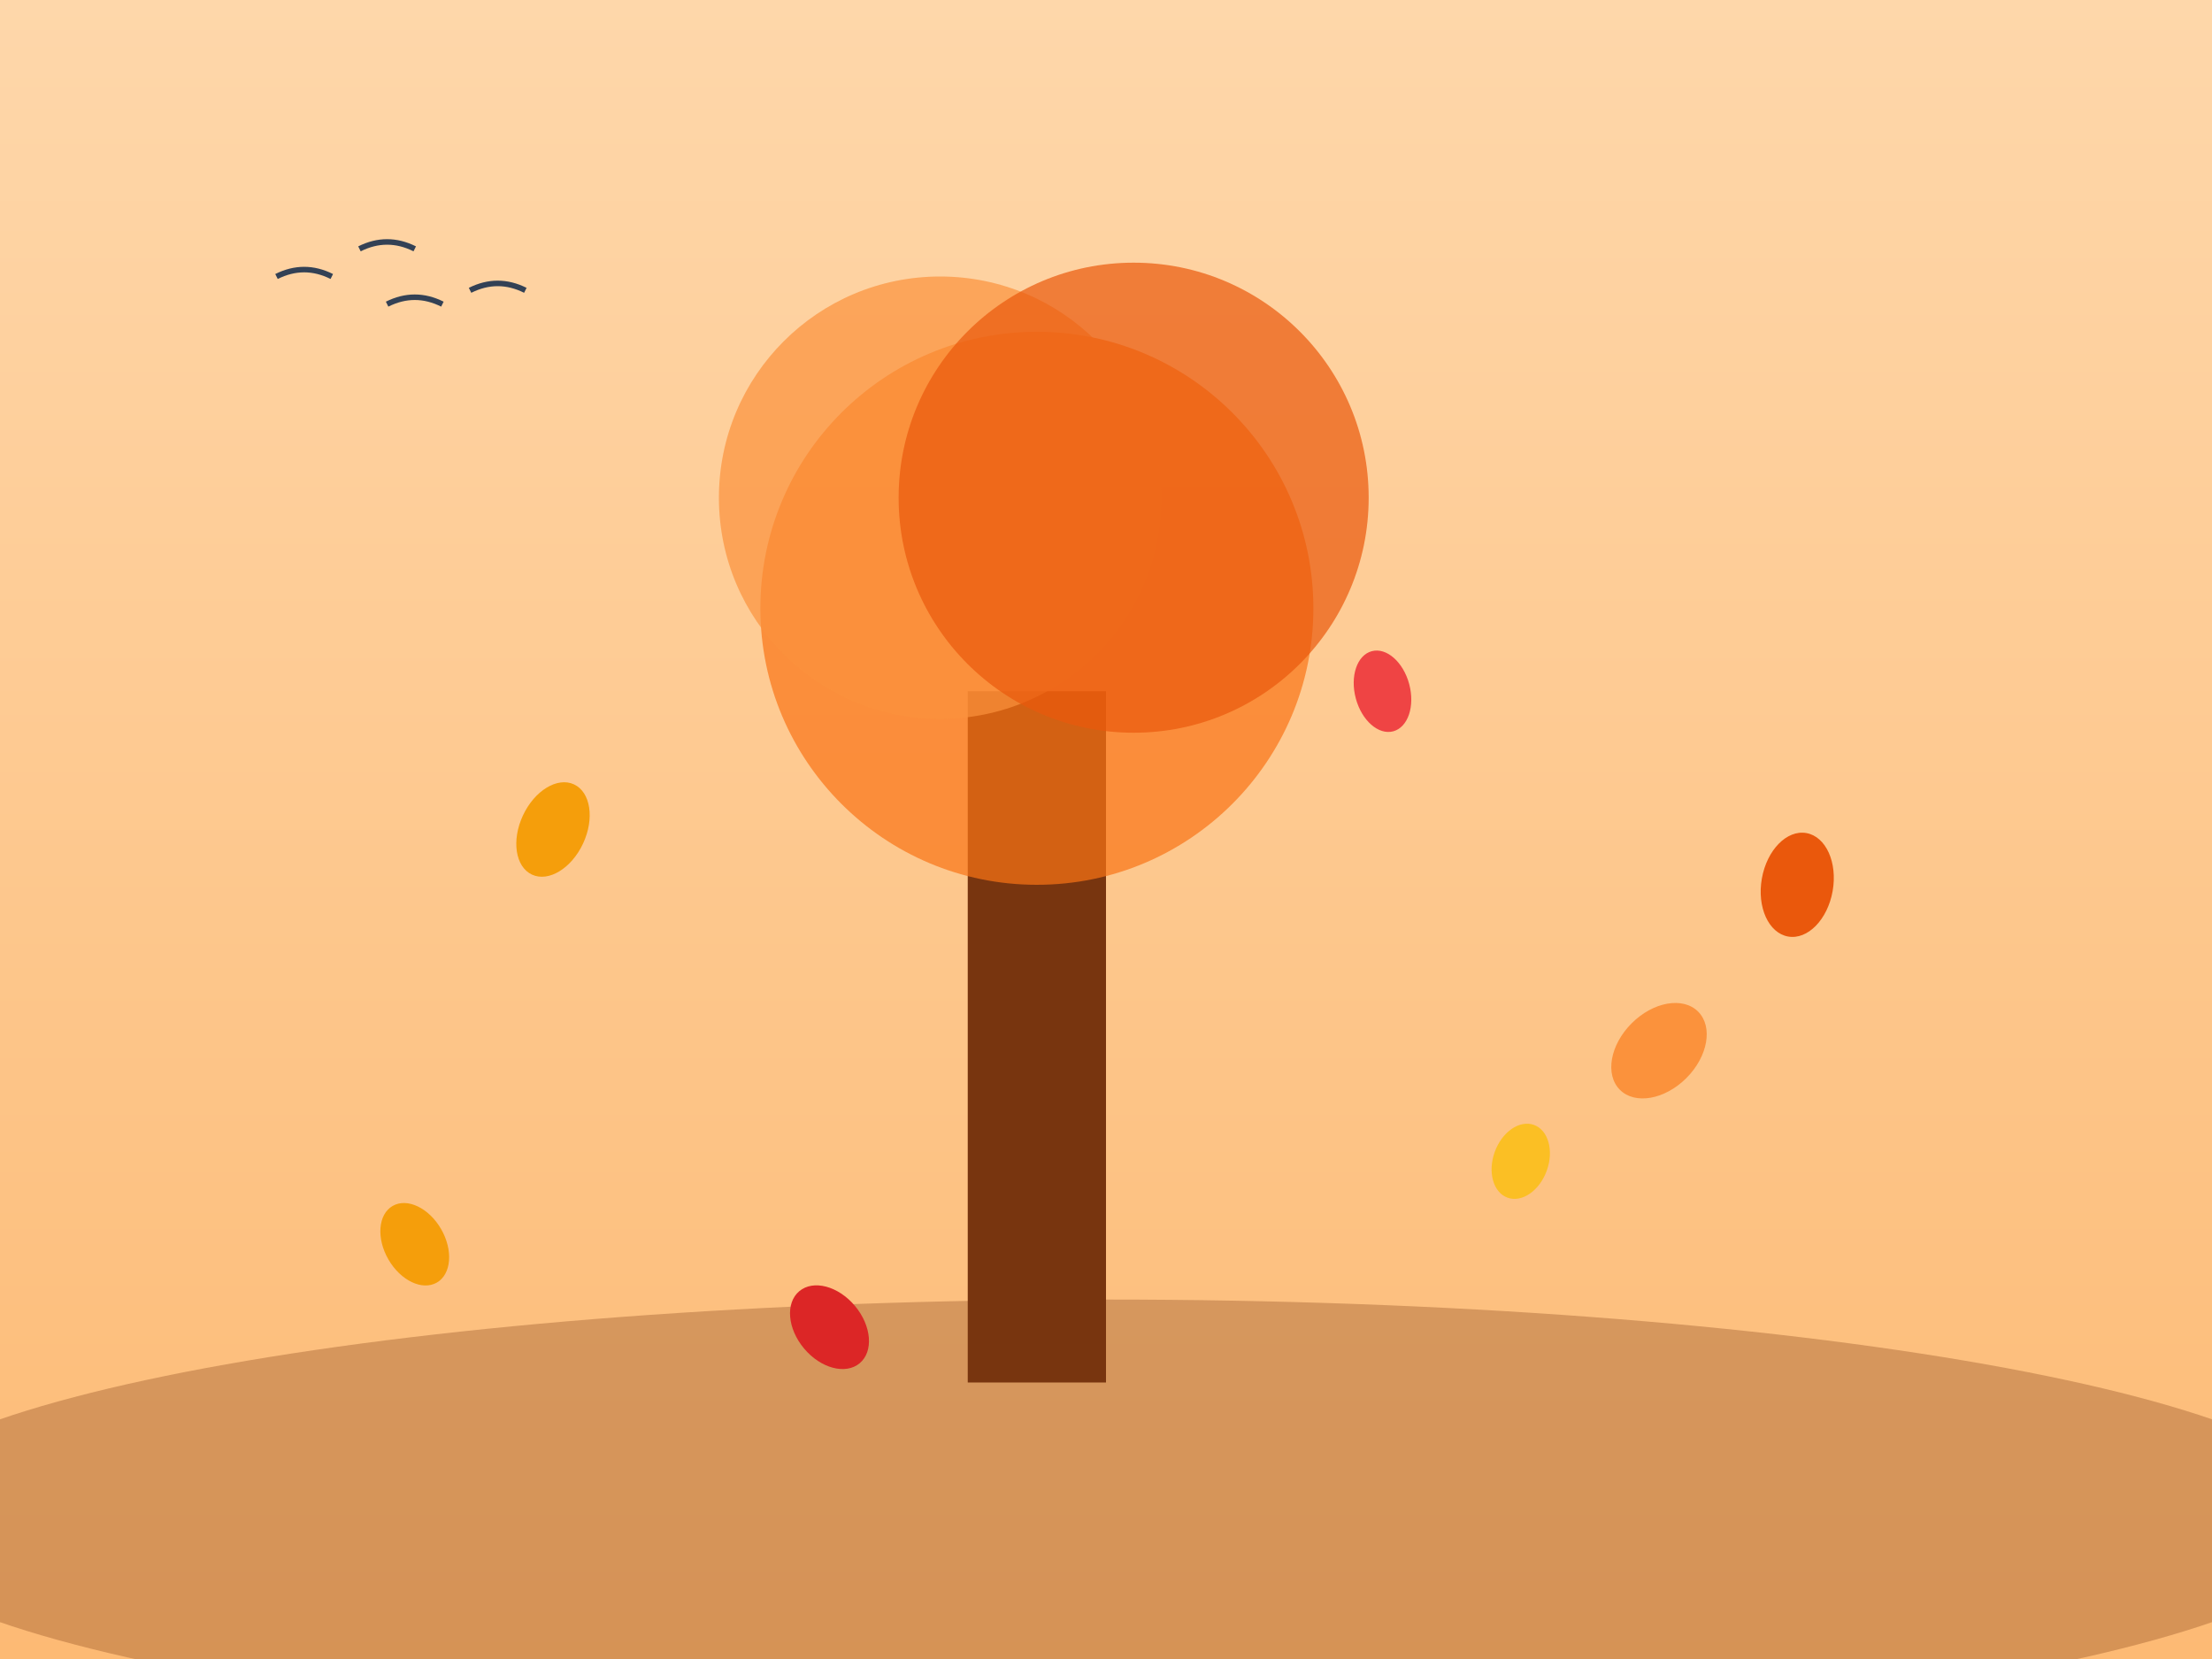
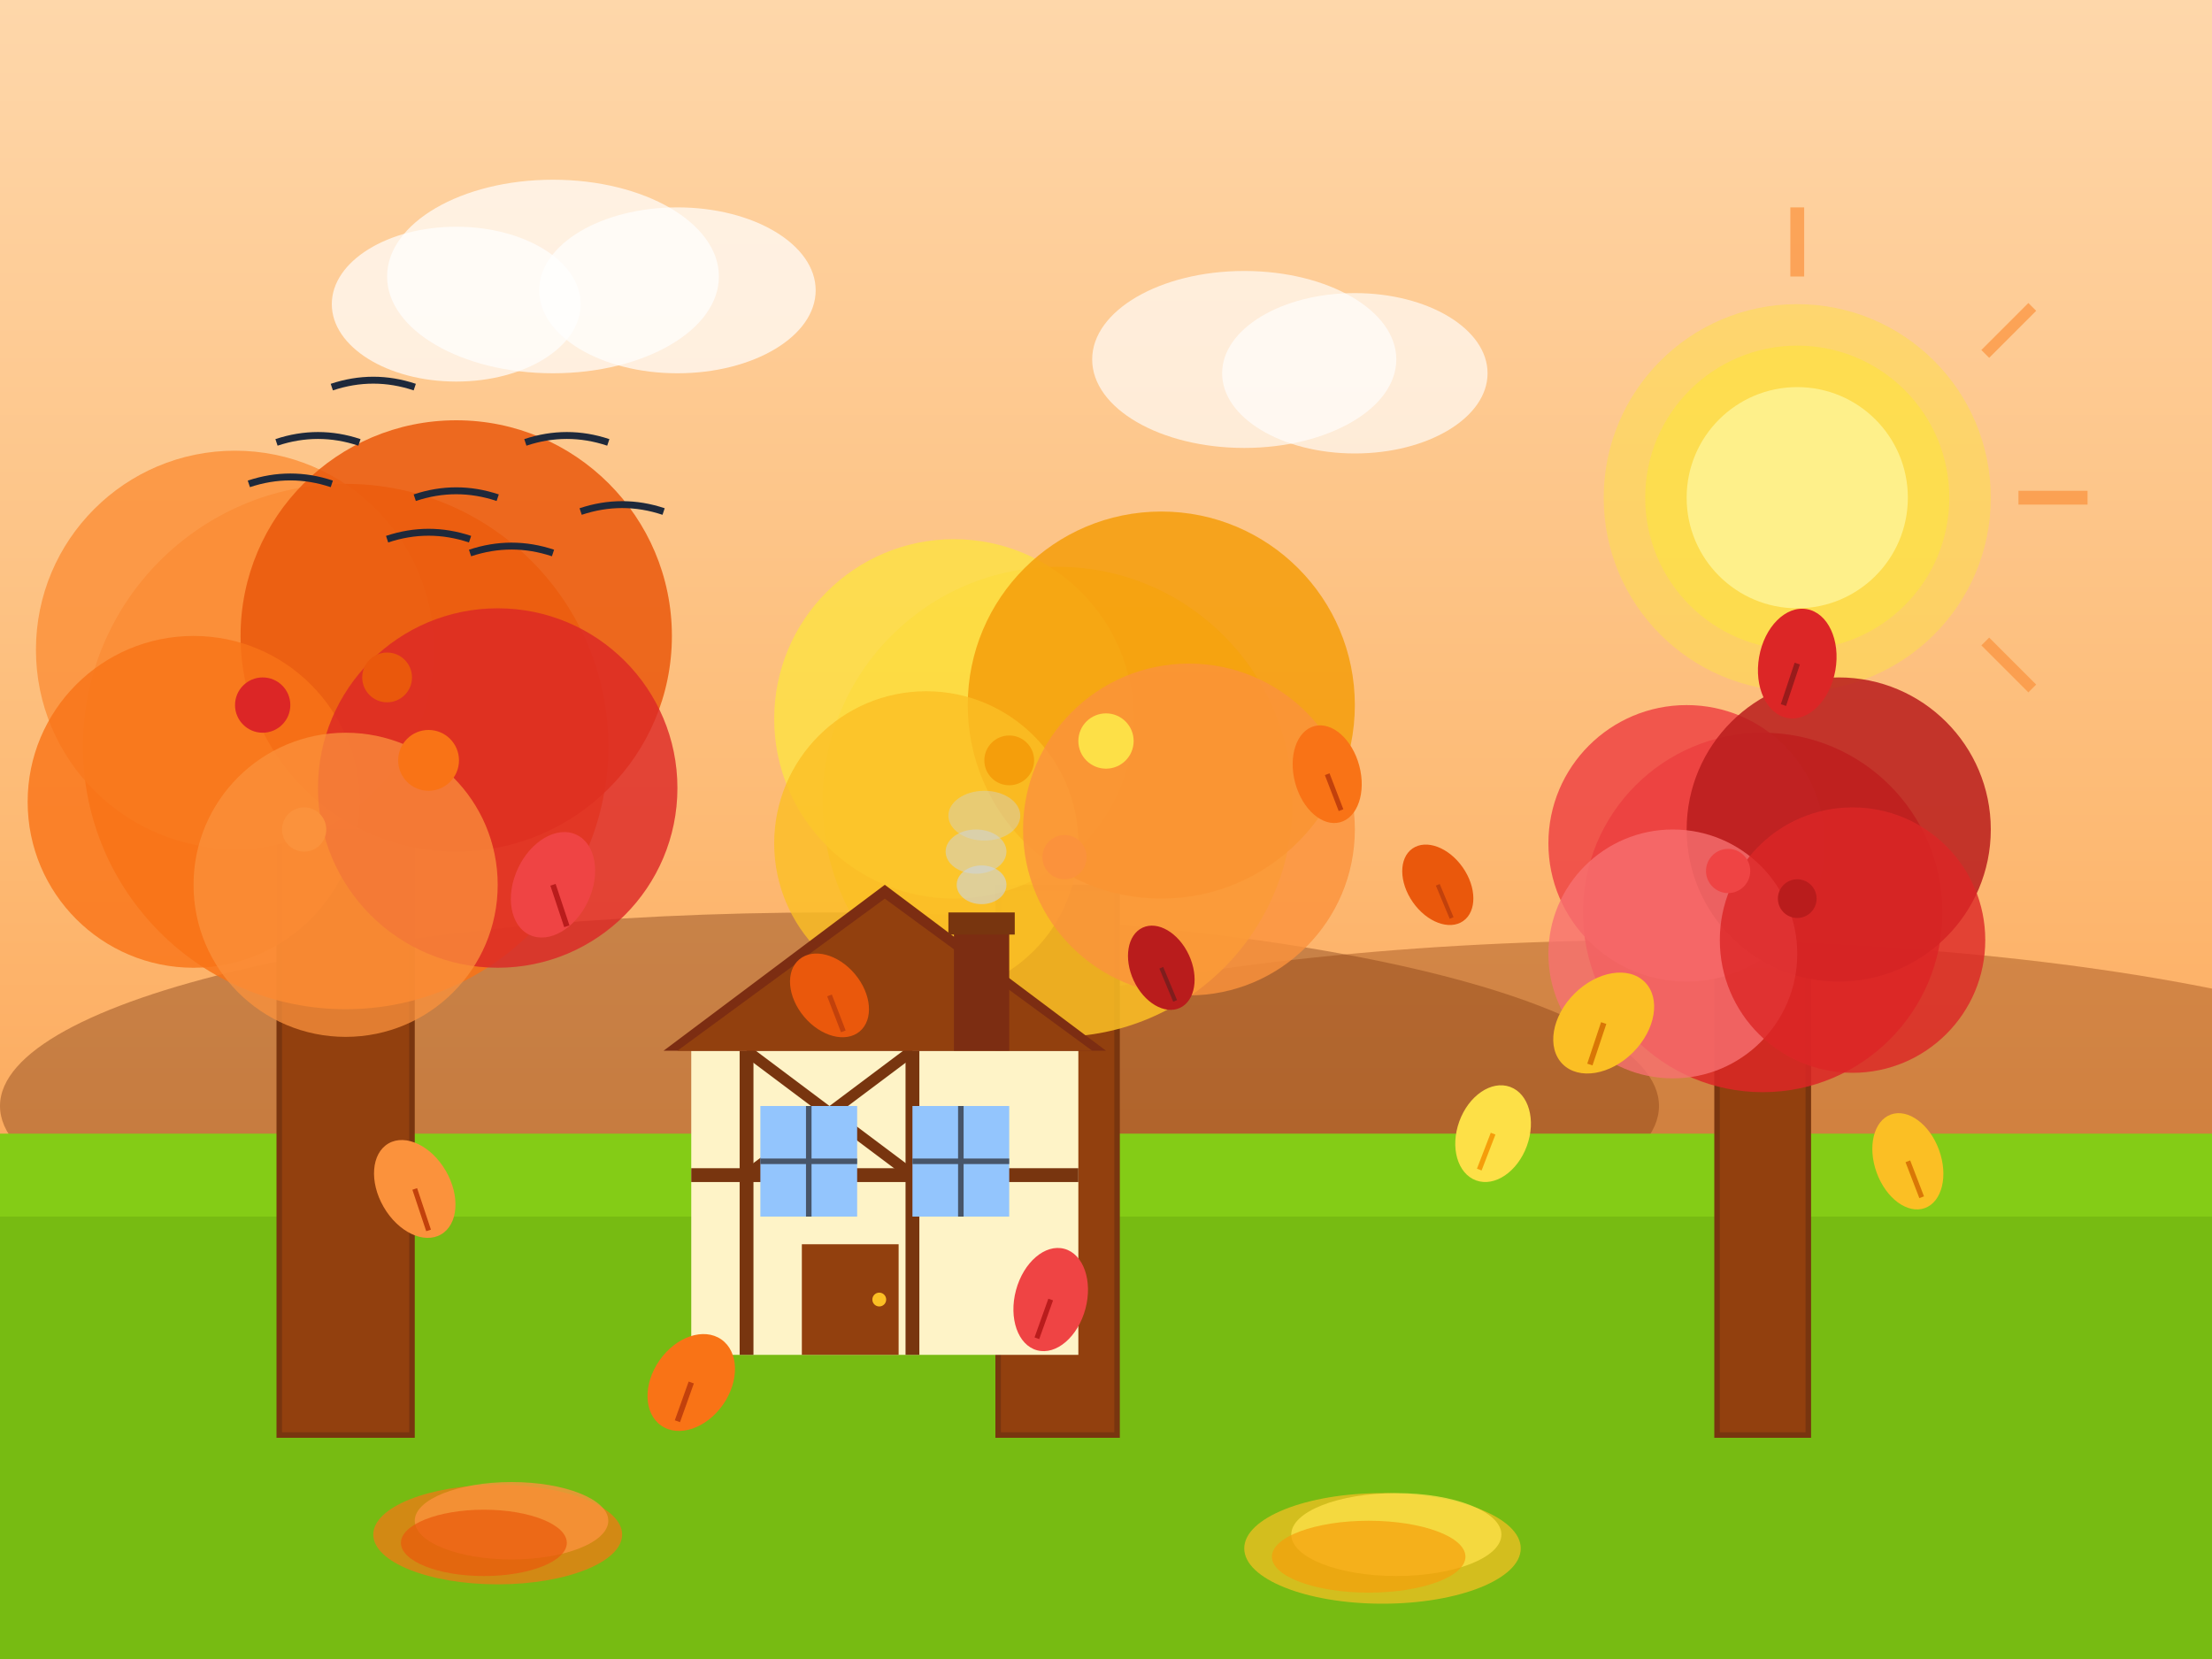
<svg xmlns="http://www.w3.org/2000/svg" viewBox="0 0 800 600">
  <defs>
    <linearGradient id="septemberSky" x1="0%" y1="0%" x2="0%" y2="100%">
      <stop offset="0%" style="stop-color:#fed7aa;stop-opacity:1" />
-       <stop offset="100%" style="stop-color:#fdba74;stop-opacity:1" />
+       <stop offset="50%" style="stop-color:#fdba74;stop-opacity:1" />
+       <stop offset="100%" style="stop-color:#fb923c;stop-opacity:1" />
    </linearGradient>
  </defs>
  <rect width="800" height="600" fill="url(#septemberSky)" />
-   <ellipse cx="400" cy="550" rx="450" ry="80" fill="#78350f" opacity="0.3" />
-   <rect x="350" y="250" width="50" height="250" fill="#78350f" />
-   <circle cx="375" cy="220" r="100" fill="#f97316" opacity="0.7" />
-   <circle cx="340" cy="180" r="80" fill="#fb923c" opacity="0.7" />
-   <circle cx="410" cy="180" r="85" fill="#ea580c" opacity="0.7" />
+   <circle cx="650" cy="180" r="70" fill="#fde047" opacity="0.5" />
+   <circle cx="650" cy="180" r="55" fill="#fde047" opacity="0.75" />
+   <circle cx="650" cy="180" r="40" fill="#fef08a" />
+   <line x1="650" y1="100" x2="650" y2="75" stroke="#fb923c" stroke-width="5" opacity="0.7" />
+   <line x1="730" y1="180" x2="755" y2="180" stroke="#fb923c" stroke-width="5" opacity="0.7" />
+   <line x1="718" y1="128" x2="735" y2="111" stroke="#fb923c" stroke-width="4" opacity="0.7" />
+   <line x1="718" y1="232" x2="735" y2="249" stroke="#fb923c" stroke-width="4" opacity="0.7" />
+   <ellipse cx="200" cy="100" rx="60" ry="35" fill="#ffffff" opacity="0.7" />
+   <ellipse cx="245" cy="105" rx="50" ry="30" fill="#ffffff" opacity="0.7" />
+   <ellipse cx="165" cy="110" rx="45" ry="28" fill="#ffffff" opacity="0.7" />
+   <ellipse cx="450" cy="130" rx="55" ry="32" fill="#ffffff" opacity="0.65" />
+   <ellipse cx="490" cy="135" rx="48" ry="29" fill="#ffffff" opacity="0.65" />
+   <ellipse cx="300" cy="400" rx="300" ry="70" fill="#78350f" opacity="0.4" />
+   <ellipse cx="600" cy="420" rx="320" ry="80" fill="#92400e" opacity="0.4" />
+   <rect y="410" width="800" height="190" fill="#84cc16" />
+   <rect y="440" width="800" height="160" fill="#65a30d" opacity="0.4" />
+   <rect x="100" y="300" width="50" height="220" fill="#78350f" />
+   <rect x="102" y="302" width="46" height="216" fill="#92400e" />
+   <circle cx="125" cy="270" r="95" fill="#f97316" opacity="0.85" />
+   <circle cx="85" cy="235" r="72" fill="#fb923c" opacity="0.85" />
+   <circle cx="165" cy="230" r="78" fill="#ea580c" opacity="0.85" />
+   <circle cx="70" cy="290" r="60" fill="#f97316" opacity="0.8" />
+   <circle cx="180" cy="285" r="65" fill="#dc2626" opacity="0.8" />
+   <circle cx="125" cy="320" r="55" fill="#fb923c" opacity="0.75" />
+   <circle cx="95" cy="255" r="10" fill="#dc2626" />
+   <circle cx="140" cy="245" r="9" fill="#ea580c" />
+   <circle cx="155" cy="275" r="11" fill="#f97316" />
+   <circle cx="110" cy="300" r="8" fill="#fb923c" />
+   <rect x="360" y="320" width="45" height="200" fill="#78350f" />
+   <rect x="362" y="322" width="41" height="196" fill="#92400e" />
+   <circle cx="382.5" cy="290" r="85" fill="#fbbf24" opacity="0.85" />
+   <circle cx="345" cy="260" r="65" fill="#fde047" opacity="0.85" />
+   <circle cx="420" cy="255" r="70" fill="#f59e0b" opacity="0.85" />
+   <circle cx="335" cy="305" r="55" fill="#fbbf24" opacity="0.8" />
+   <circle cx="430" cy="300" r="60" fill="#fb923c" opacity="0.8" />
+   <circle cx="365" cy="275" r="9" fill="#f59e0b" />
+   <circle cx="400" cy="268" r="10" fill="#fde047" />
+   <circle cx="385" cy="310" r="8" fill="#fb923c" />
+   <rect x="620" y="350" width="35" height="170" fill="#78350f" />
+   <rect x="622" y="352" width="31" height="166" fill="#92400e" />
+   <circle cx="637.5" cy="330" r="65" fill="#dc2626" opacity="0.85" />
+   <circle cx="610" cy="305" r="50" fill="#ef4444" opacity="0.85" />
+   <circle cx="665" cy="300" r="55" fill="#b91c1c" opacity="0.85" />
+   <circle cx="605" cy="345" r="45" fill="#f87171" opacity="0.8" />
+   <circle cx="670" cy="340" r="48" fill="#dc2626" opacity="0.8" />
+   <circle cx="625" cy="315" r="8" fill="#ef4444" />
+   <circle cx="650" cy="325" r="7" fill="#b91c1c" />
+   <rect x="250" y="380" width="140" height="110" fill="#fef3c7" />
+   <line x1="270" y1="380" x2="270" y2="490" stroke="#78350f" stroke-width="5" />
+   <line x1="330" y1="380" x2="330" y2="490" stroke="#78350f" stroke-width="5" />
+   <line x1="250" y1="425" x2="390" y2="425" stroke="#78350f" stroke-width="5" />
+   <line x1="270" y1="425" x2="330" y2="380" stroke="#78350f" stroke-width="4" />
+   <line x1="330" y1="425" x2="270" y2="380" stroke="#78350f" stroke-width="4" />
+   <path d="M 240 380 L 320 320 L 400 380 Z" fill="#7c2d12" />
+   <path d="M 245 380 L 320 325 L 395 380 Z" fill="#92400e" />
+   <rect x="345" y="335" width="20" height="45" fill="#7c2d12" />
+   <rect x="343" y="330" width="24" height="8" fill="#78350f" />
+   <ellipse cx="355" cy="320" rx="9" ry="7" fill="#cbd5e1" opacity="0.6" />
+   <ellipse cx="353" cy="308" rx="11" ry="8" fill="#cbd5e1" opacity="0.5" />
+   <ellipse cx="356" cy="295" rx="13" ry="9" fill="#cbd5e1" opacity="0.4" />
+   <rect x="275" y="400" width="35" height="40" fill="#93c5fd" />
+   <line x1="292.5" y1="400" x2="292.5" y2="440" stroke="#475569" stroke-width="2" />
+   <line x1="275" y1="420" x2="310" y2="420" stroke="#475569" stroke-width="2" />
+   <rect x="330" y="400" width="35" height="40" fill="#93c5fd" />
+   <line x1="347.5" y1="400" x2="347.5" y2="440" stroke="#475569" stroke-width="2" />
+   <line x1="330" y1="420" x2="365" y2="420" stroke="#475569" stroke-width="2" />
+   <rect x="290" y="450" width="35" height="40" fill="#92400e" />
+   <circle cx="318" cy="470" r="2.5" fill="#fbbf24" />
  <g>
-     <ellipse cx="200" cy="300" rx="12" ry="18" fill="#f59e0b" transform="rotate(25 200 300)" />
-     <ellipse cx="500" cy="250" rx="10" ry="15" fill="#ef4444" transform="rotate(-15 500 250)" />
-     <ellipse cx="600" cy="380" rx="14" ry="20" fill="#fb923c" transform="rotate(45 600 380)" />
-     <ellipse cx="150" cy="450" rx="11" ry="16" fill="#f59e0b" transform="rotate(-30 150 450)" />
-     <ellipse cx="650" cy="320" rx="13" ry="19" fill="#ea580c" transform="rotate(10 650 320)" />
-     <ellipse cx="300" cy="480" rx="12" ry="17" fill="#dc2626" transform="rotate(-40 300 480)" />
-     <ellipse cx="550" cy="420" rx="10" ry="14" fill="#fbbf24" transform="rotate(20 550 420)" />
+     <ellipse cx="200" cy="320" rx="14" ry="20" fill="#ef4444" transform="rotate(25 200 320)" />
+     <line x1="200" y1="320" x2="205" y2="335" stroke="#b91c1c" stroke-width="2" />
+     <ellipse cx="480" cy="280" rx="12" ry="18" fill="#f97316" transform="rotate(-15 480 280)" />
+     <line x1="480" y1="280" x2="485" y2="293" stroke="#c2410c" stroke-width="1.8" />
+     <ellipse cx="580" cy="370" rx="15" ry="21" fill="#fbbf24" transform="rotate(45 580 370)" />
+     <line x1="580" y1="370" x2="575" y2="385" stroke="#d97706" stroke-width="2" />
+     <ellipse cx="150" cy="430" rx="13" ry="19" fill="#fb923c" transform="rotate(-30 150 430)" />
+     <line x1="150" y1="430" x2="155" y2="445" stroke="#c2410c" stroke-width="1.8" />
+     <ellipse cx="650" cy="240" rx="14" ry="20" fill="#dc2626" transform="rotate(10 650 240)" />
+     <line x1="650" y1="240" x2="645" y2="255" stroke="#991b1b" stroke-width="2" />
+     <ellipse cx="300" cy="360" rx="12" ry="17" fill="#ea580c" transform="rotate(-40 300 360)" />
+     <line x1="300" y1="360" x2="305" y2="373" stroke="#c2410c" stroke-width="1.8" />
+     <ellipse cx="540" cy="410" rx="13" ry="18" fill="#fde047" transform="rotate(20 540 410)" />
+     <line x1="540" y1="410" x2="535" y2="423" stroke="#f59e0b" stroke-width="1.8" />
+     <ellipse cx="420" cy="350" rx="11" ry="16" fill="#b91c1c" transform="rotate(-25 420 350)" />
+     <line x1="420" y1="350" x2="425" y2="362" stroke="#7f1d1d" stroke-width="1.5" />
+     <ellipse cx="250" cy="500" rx="14" ry="19" fill="#f97316" transform="rotate(35 250 500)" />
+     <line x1="250" y1="500" x2="245" y2="514" stroke="#c2410c" stroke-width="2" />
+     <ellipse cx="690" cy="420" rx="12" ry="18" fill="#fbbf24" transform="rotate(-20 690 420)" />
+     <line x1="690" y1="420" x2="695" y2="433" stroke="#d97706" stroke-width="1.8" />
+     <ellipse cx="380" cy="470" rx="13" ry="19" fill="#ef4444" transform="rotate(15 380 470)" />
+     <line x1="380" y1="470" x2="375" y2="484" stroke="#b91c1c" stroke-width="1.8" />
+     <ellipse cx="520" cy="320" rx="11" ry="16" fill="#ea580c" transform="rotate(-35 520 320)" />
+     <line x1="520" y1="320" x2="525" y2="332" stroke="#c2410c" stroke-width="1.5" />
  </g>
-   <path d="M 100 100 Q 110 95 120 100" stroke="#334155" stroke-width="2" fill="none" />
-   <path d="M 140 110 Q 150 105 160 110" stroke="#334155" stroke-width="2" fill="none" />
-   <path d="M 130 90 Q 140 85 150 90" stroke="#334155" stroke-width="2" fill="none" />
-   <path d="M 170 105 Q 180 100 190 105" stroke="#334155" stroke-width="2" fill="none" />
+   <ellipse cx="180" cy="555" rx="45" ry="18" fill="#f97316" opacity="0.7" />
+   <ellipse cx="185" cy="550" rx="35" ry="14" fill="#fb923c" opacity="0.8" />
+   <ellipse cx="175" cy="558" rx="30" ry="12" fill="#ea580c" opacity="0.7" />
+   <ellipse cx="500" cy="560" rx="50" ry="20" fill="#fbbf24" opacity="0.7" />
+   <ellipse cx="505" cy="555" rx="38" ry="15" fill="#fde047" opacity="0.8" />
+   <ellipse cx="495" cy="563" rx="35" ry="13" fill="#f59e0b" opacity="0.7" />
+   <path d="M 100 160 Q 115 155 130 160" stroke="#1e293b" stroke-width="2.5" fill="none" />
+   <path d="M 150 180 Q 165 175 180 180" stroke="#1e293b" stroke-width="2.5" fill="none" />
+   <path d="M 120 140 Q 135 135 150 140" stroke="#1e293b" stroke-width="2.5" fill="none" />
+   <path d="M 170 200 Q 185 195 200 200" stroke="#1e293b" stroke-width="2.5" fill="none" />
+   <path d="M 90 175 Q 105 170 120 175" stroke="#1e293b" stroke-width="2.5" fill="none" />
+   <path d="M 190 160 Q 205 155 220 160" stroke="#1e293b" stroke-width="2.5" fill="none" />
+   <path d="M 210 185 Q 225 180 240 185" stroke="#1e293b" stroke-width="2.5" fill="none" />
+   <path d="M 140 195 Q 155 190 170 195" stroke="#1e293b" stroke-width="2.5" fill="none" />
</svg>
